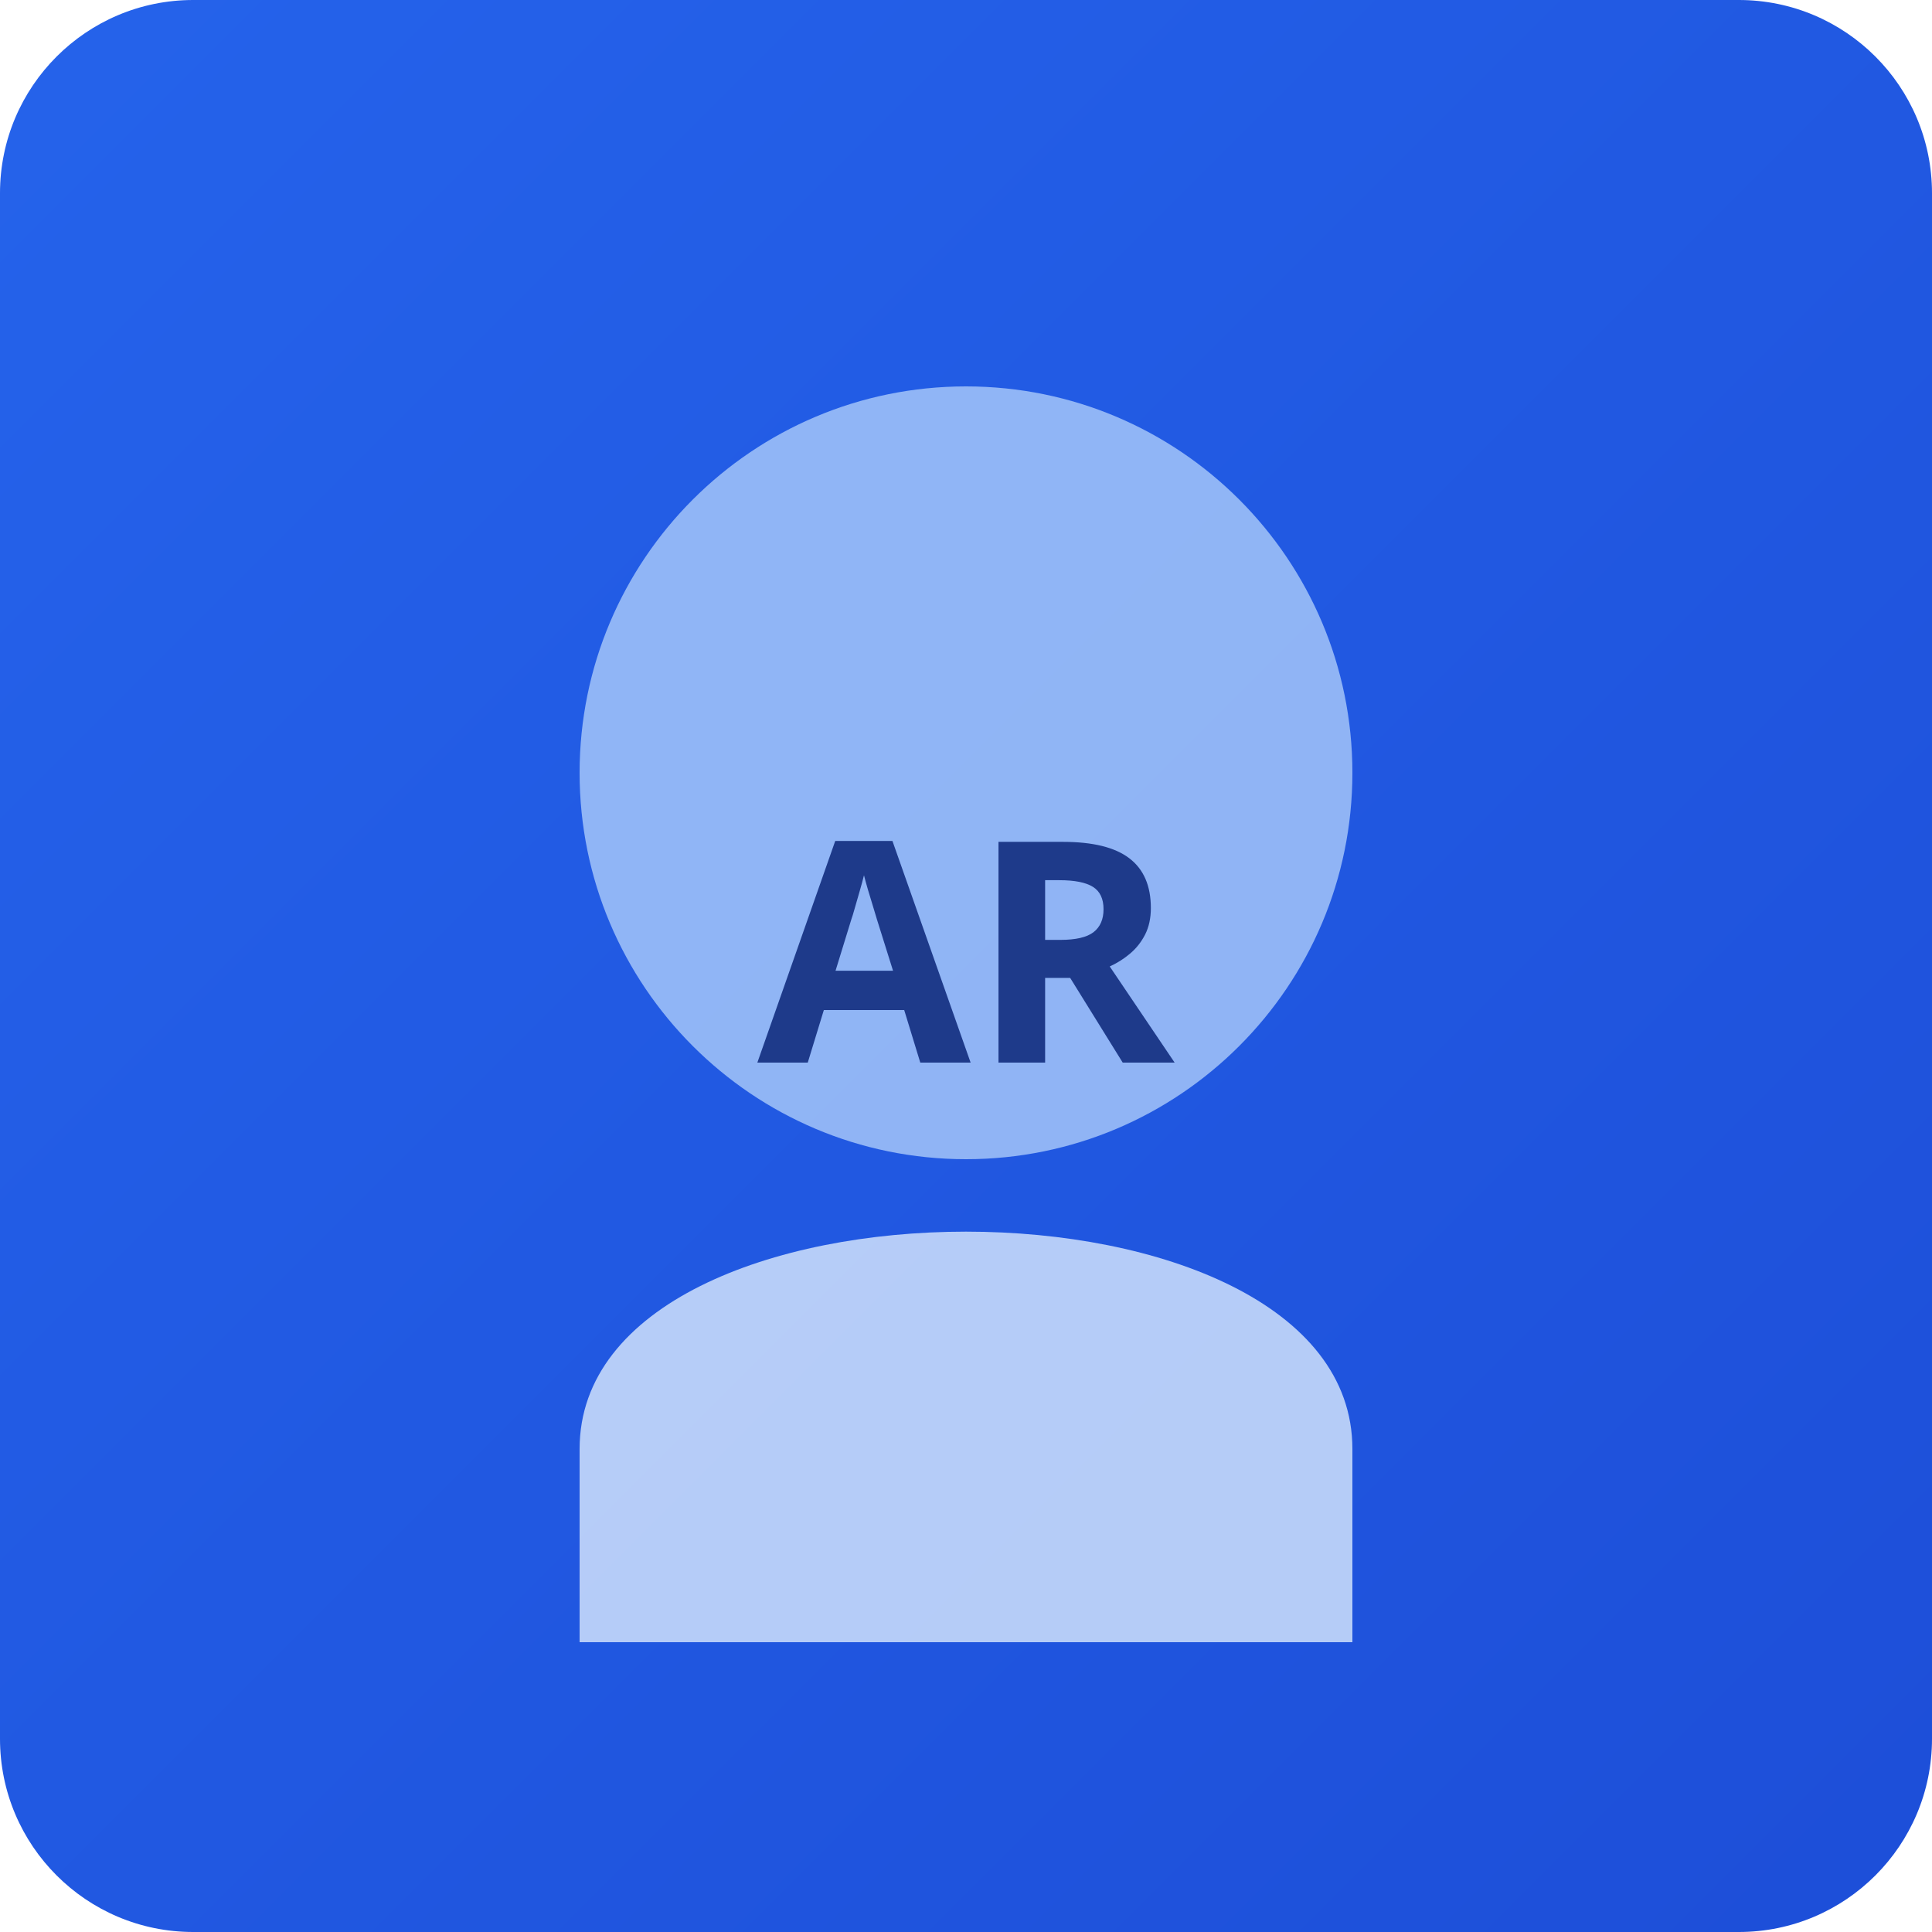
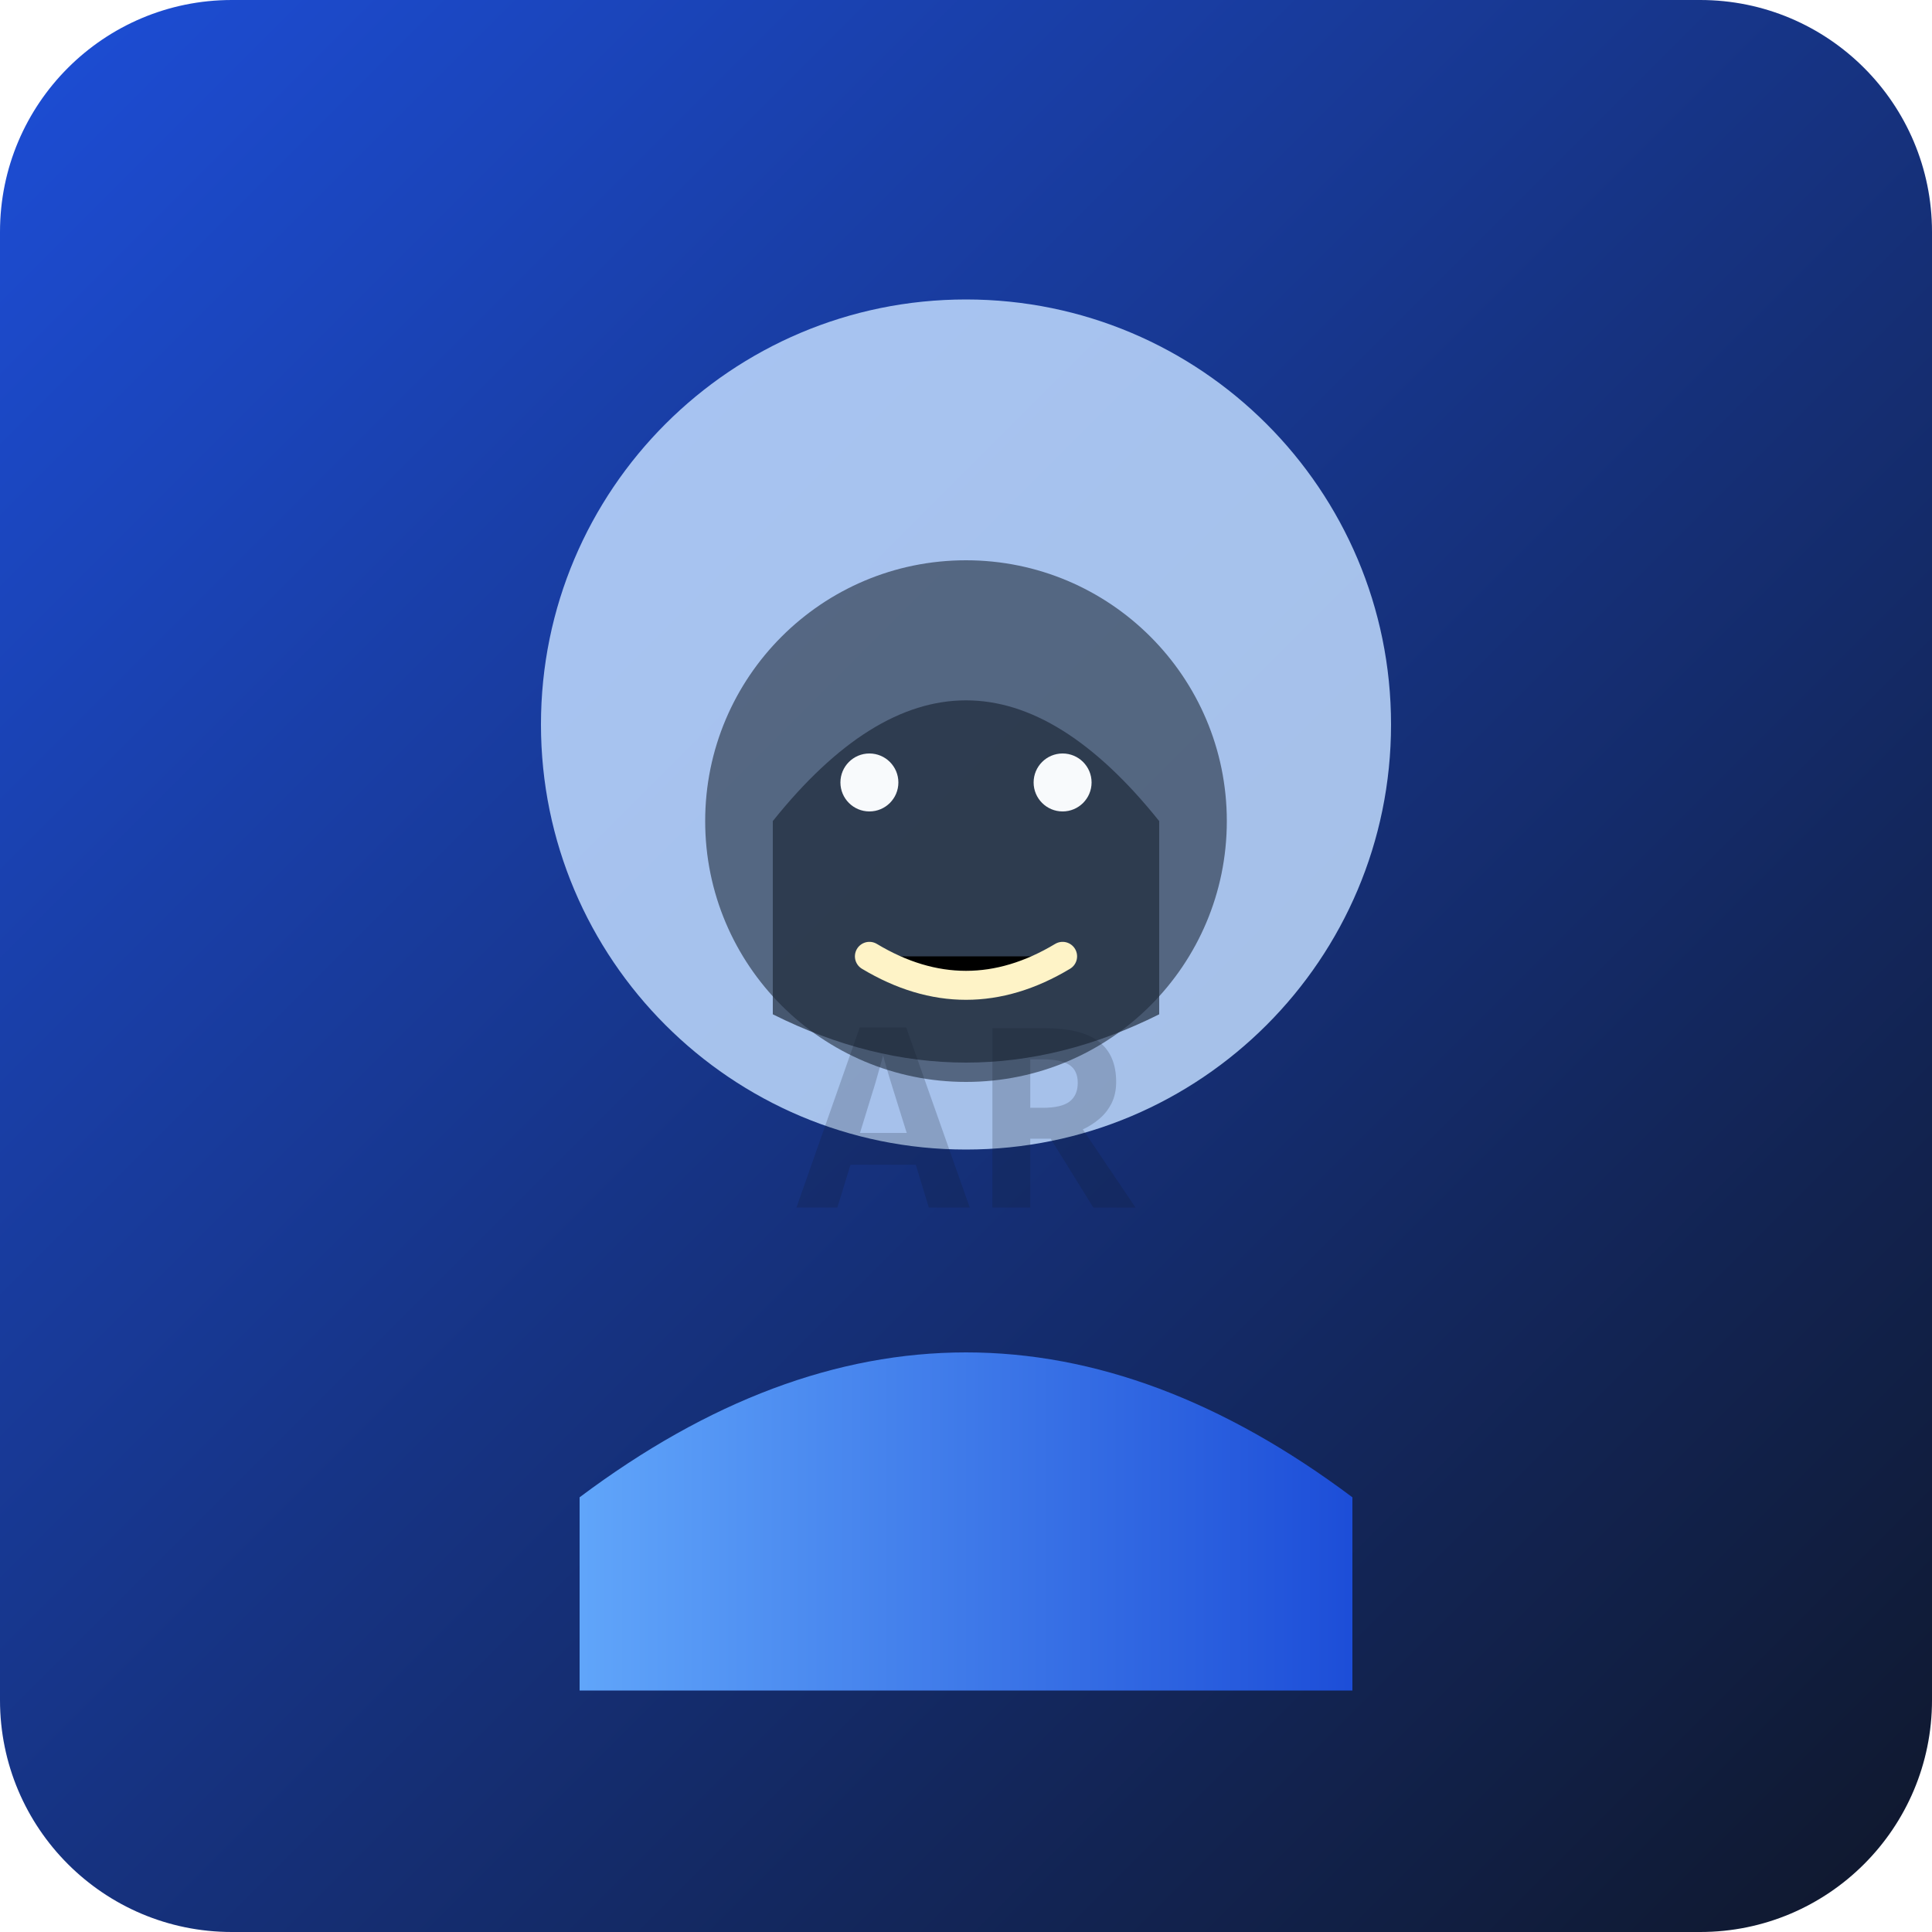
<svg xmlns="http://www.w3.org/2000/svg" width="400" height="400" viewBox="0 0 400 400">
  <defs>
-     <linearGradient id="bg" x1="0%" y1="0%" x2="100%" y2="100%">
-       <stop offset="0%" stop-color="#2563eb" />
+     <linearGradient id="guideBg1" x1="0%" y1="0%" x2="100%" y2="100%">
+       <stop offset="0%" stop-color="#1d4ed8" />
+       <stop offset="100%" stop-color="#0f172a" />
+     </linearGradient>
+     <linearGradient id="guideShirt1" x1="0%" y1="0%" x2="100%" y2="0%">
+       <stop offset="0%" stop-color="#60a5fa" />
      <stop offset="100%" stop-color="#1d4ed8" />
    </linearGradient>
  </defs>
-   <rect width="400" height="400" rx="40" fill="url(#bg)" />
-   <circle cx="200" cy="160" r="80" fill="#bfdbfe" opacity="0.7" />
-   <path d="M120 300 C120 240 280 240 280 300 L280 340 H120 Z" fill="#dbeafe" opacity="0.8" />
-   <text x="200" y="220" font-family="'Segoe UI', 'Helvetica Neue', sans-serif" font-size="64" fill="#1e3a8a" text-anchor="middle" font-weight="700">AR</text>
+   <rect width="400" height="400" rx="48" fill="url(#guideBg1)" />
+   <circle cx="200" cy="150" r="88" fill="#bfdbfe" opacity="0.85" />
+   <path d="M120 310 Q200 250 280 310 L280 350 H120 Z" fill="url(#guideShirt1)" />
+   <path d="M160 170 Q200 120 240 170 L240 210 Q200 230 160 210 Z" fill="#1e293b" opacity="0.7" />
+   <circle cx="200" cy="170" r="54" fill="#1e293b" opacity="0.6" />
+   <circle cx="180" cy="162" r="6" fill="#f8fafc" />
+   <circle cx="220" cy="162" r="6" fill="#f8fafc" />
+   <path d="M180 198 Q200 210 220 198" stroke="#fef3c7" stroke-width="6" stroke-linecap="round" />
+   <text x="200" y="250" font-family="'Segoe UI', 'Helvetica Neue', sans-serif" font-size="52" fill="#0f172a" font-weight="700" text-anchor="middle" opacity="0.2">AR</text>
</svg>
